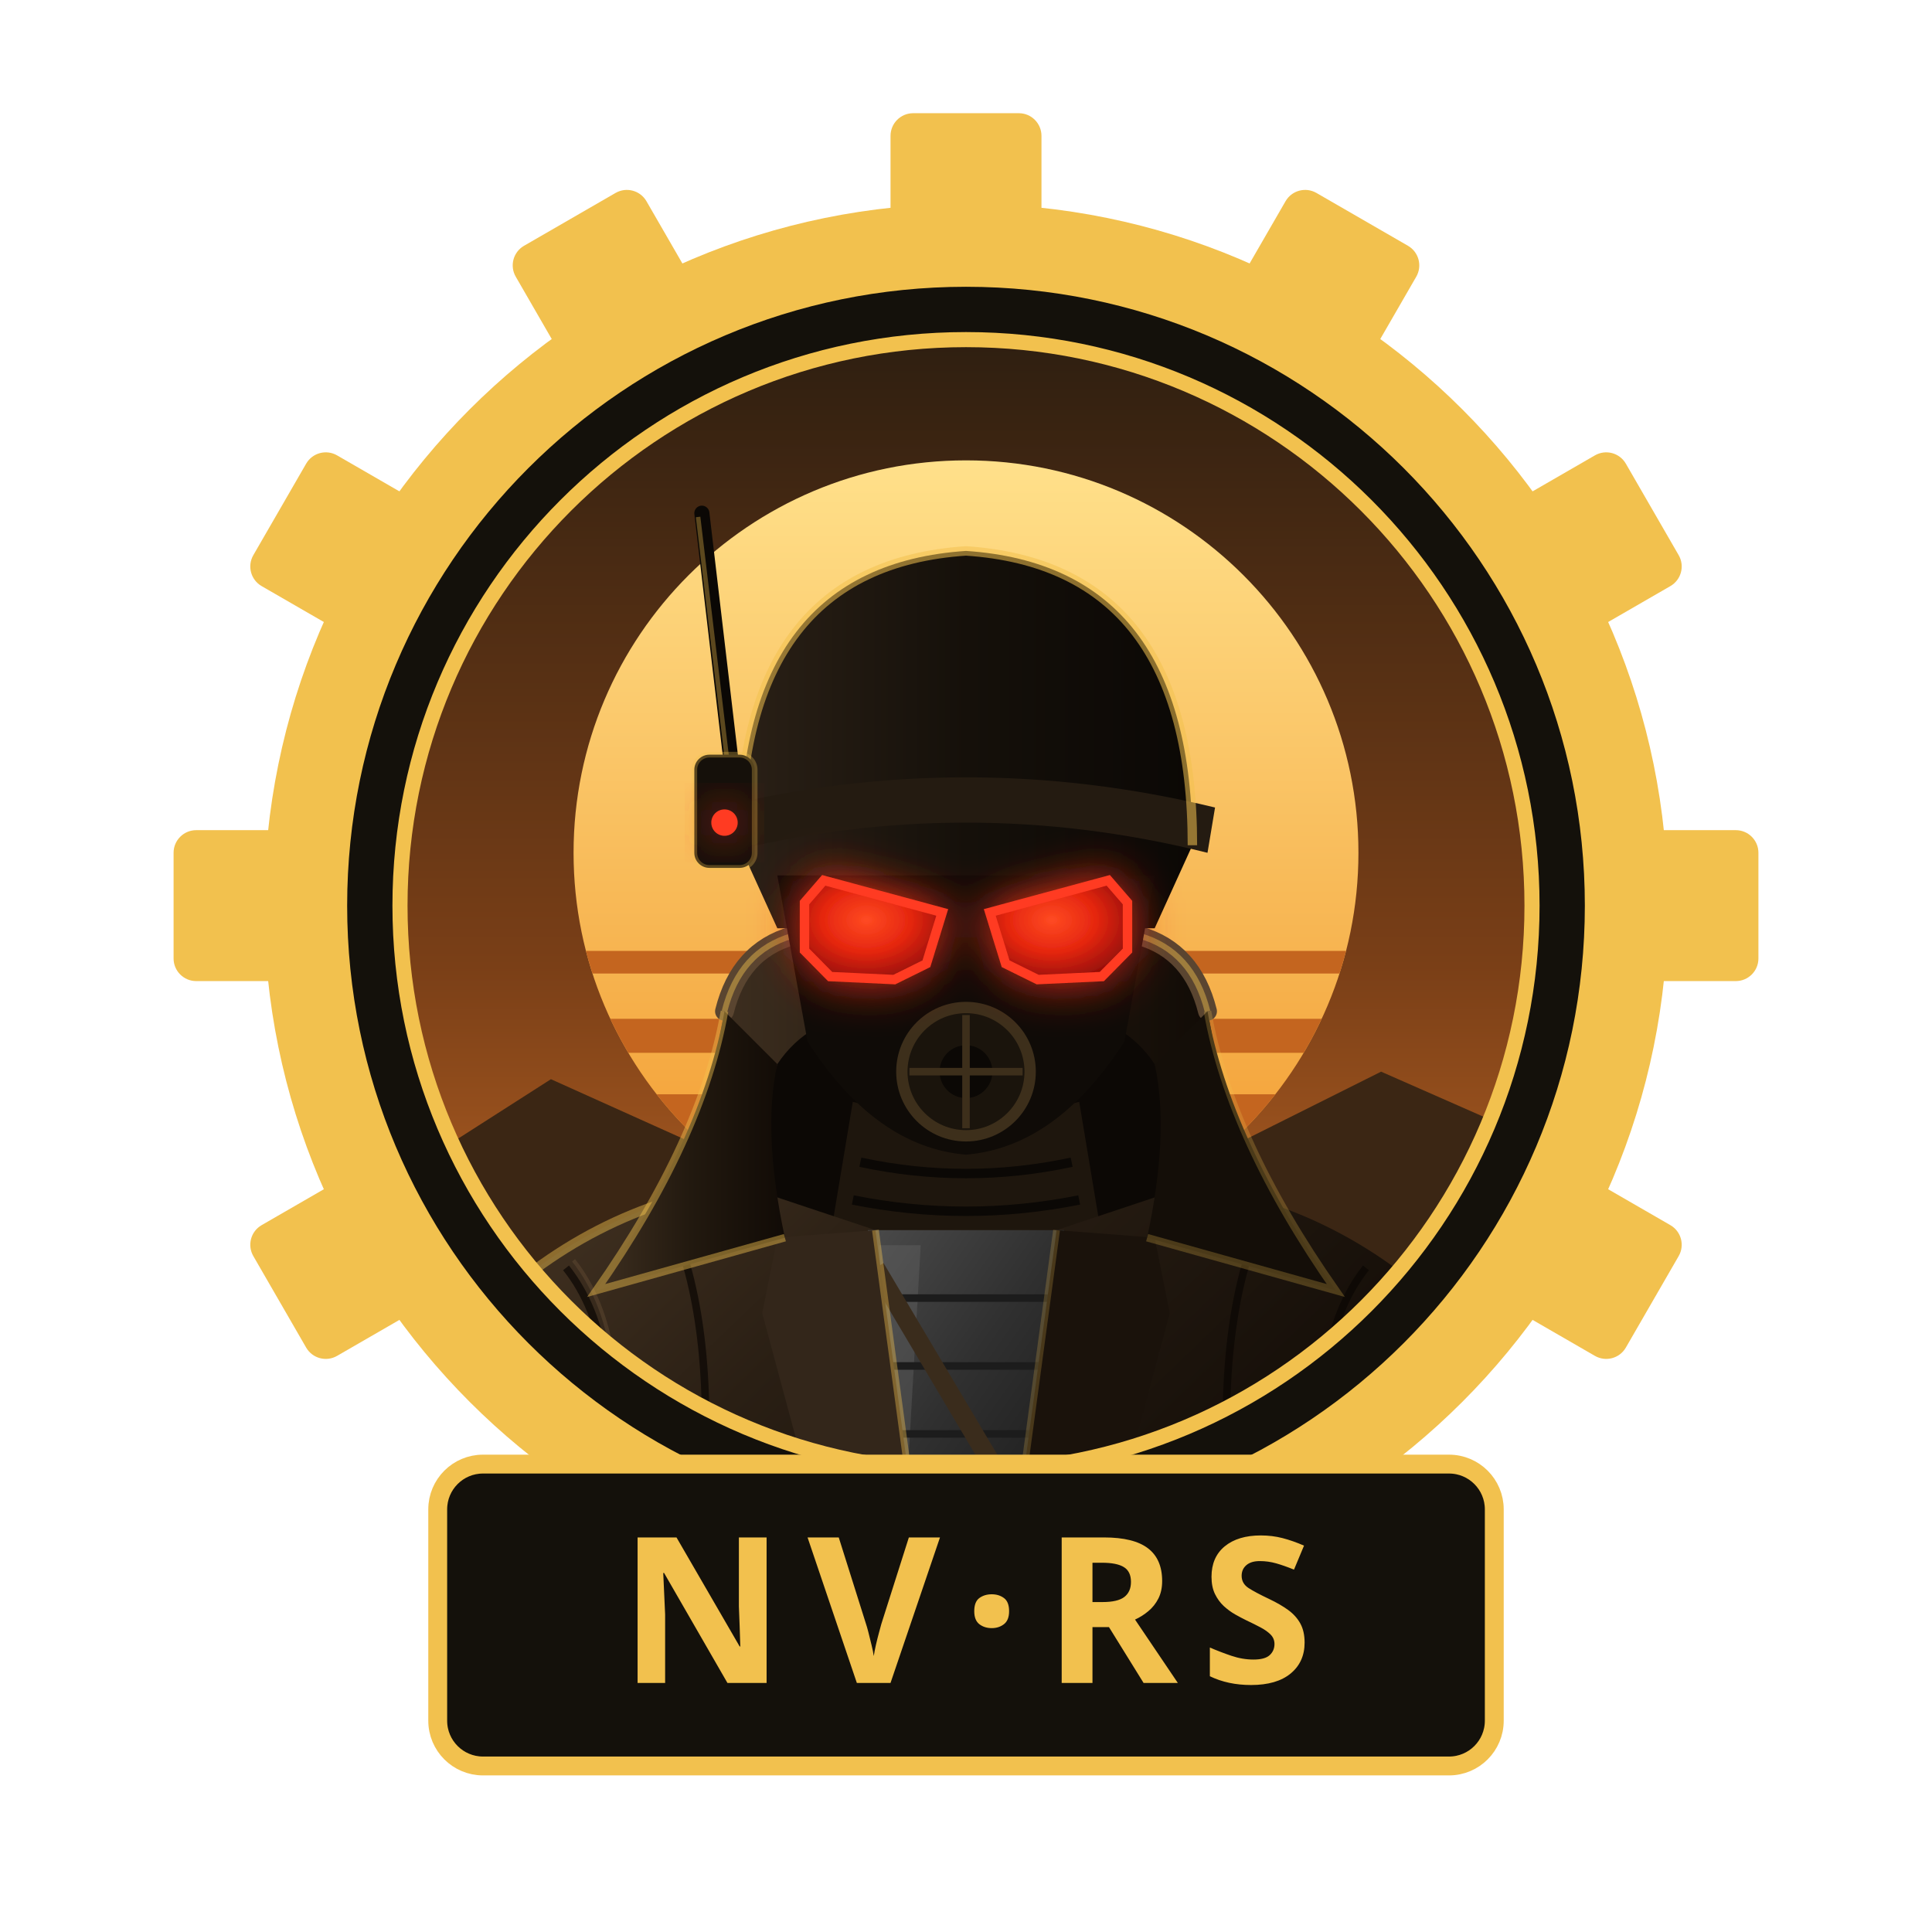
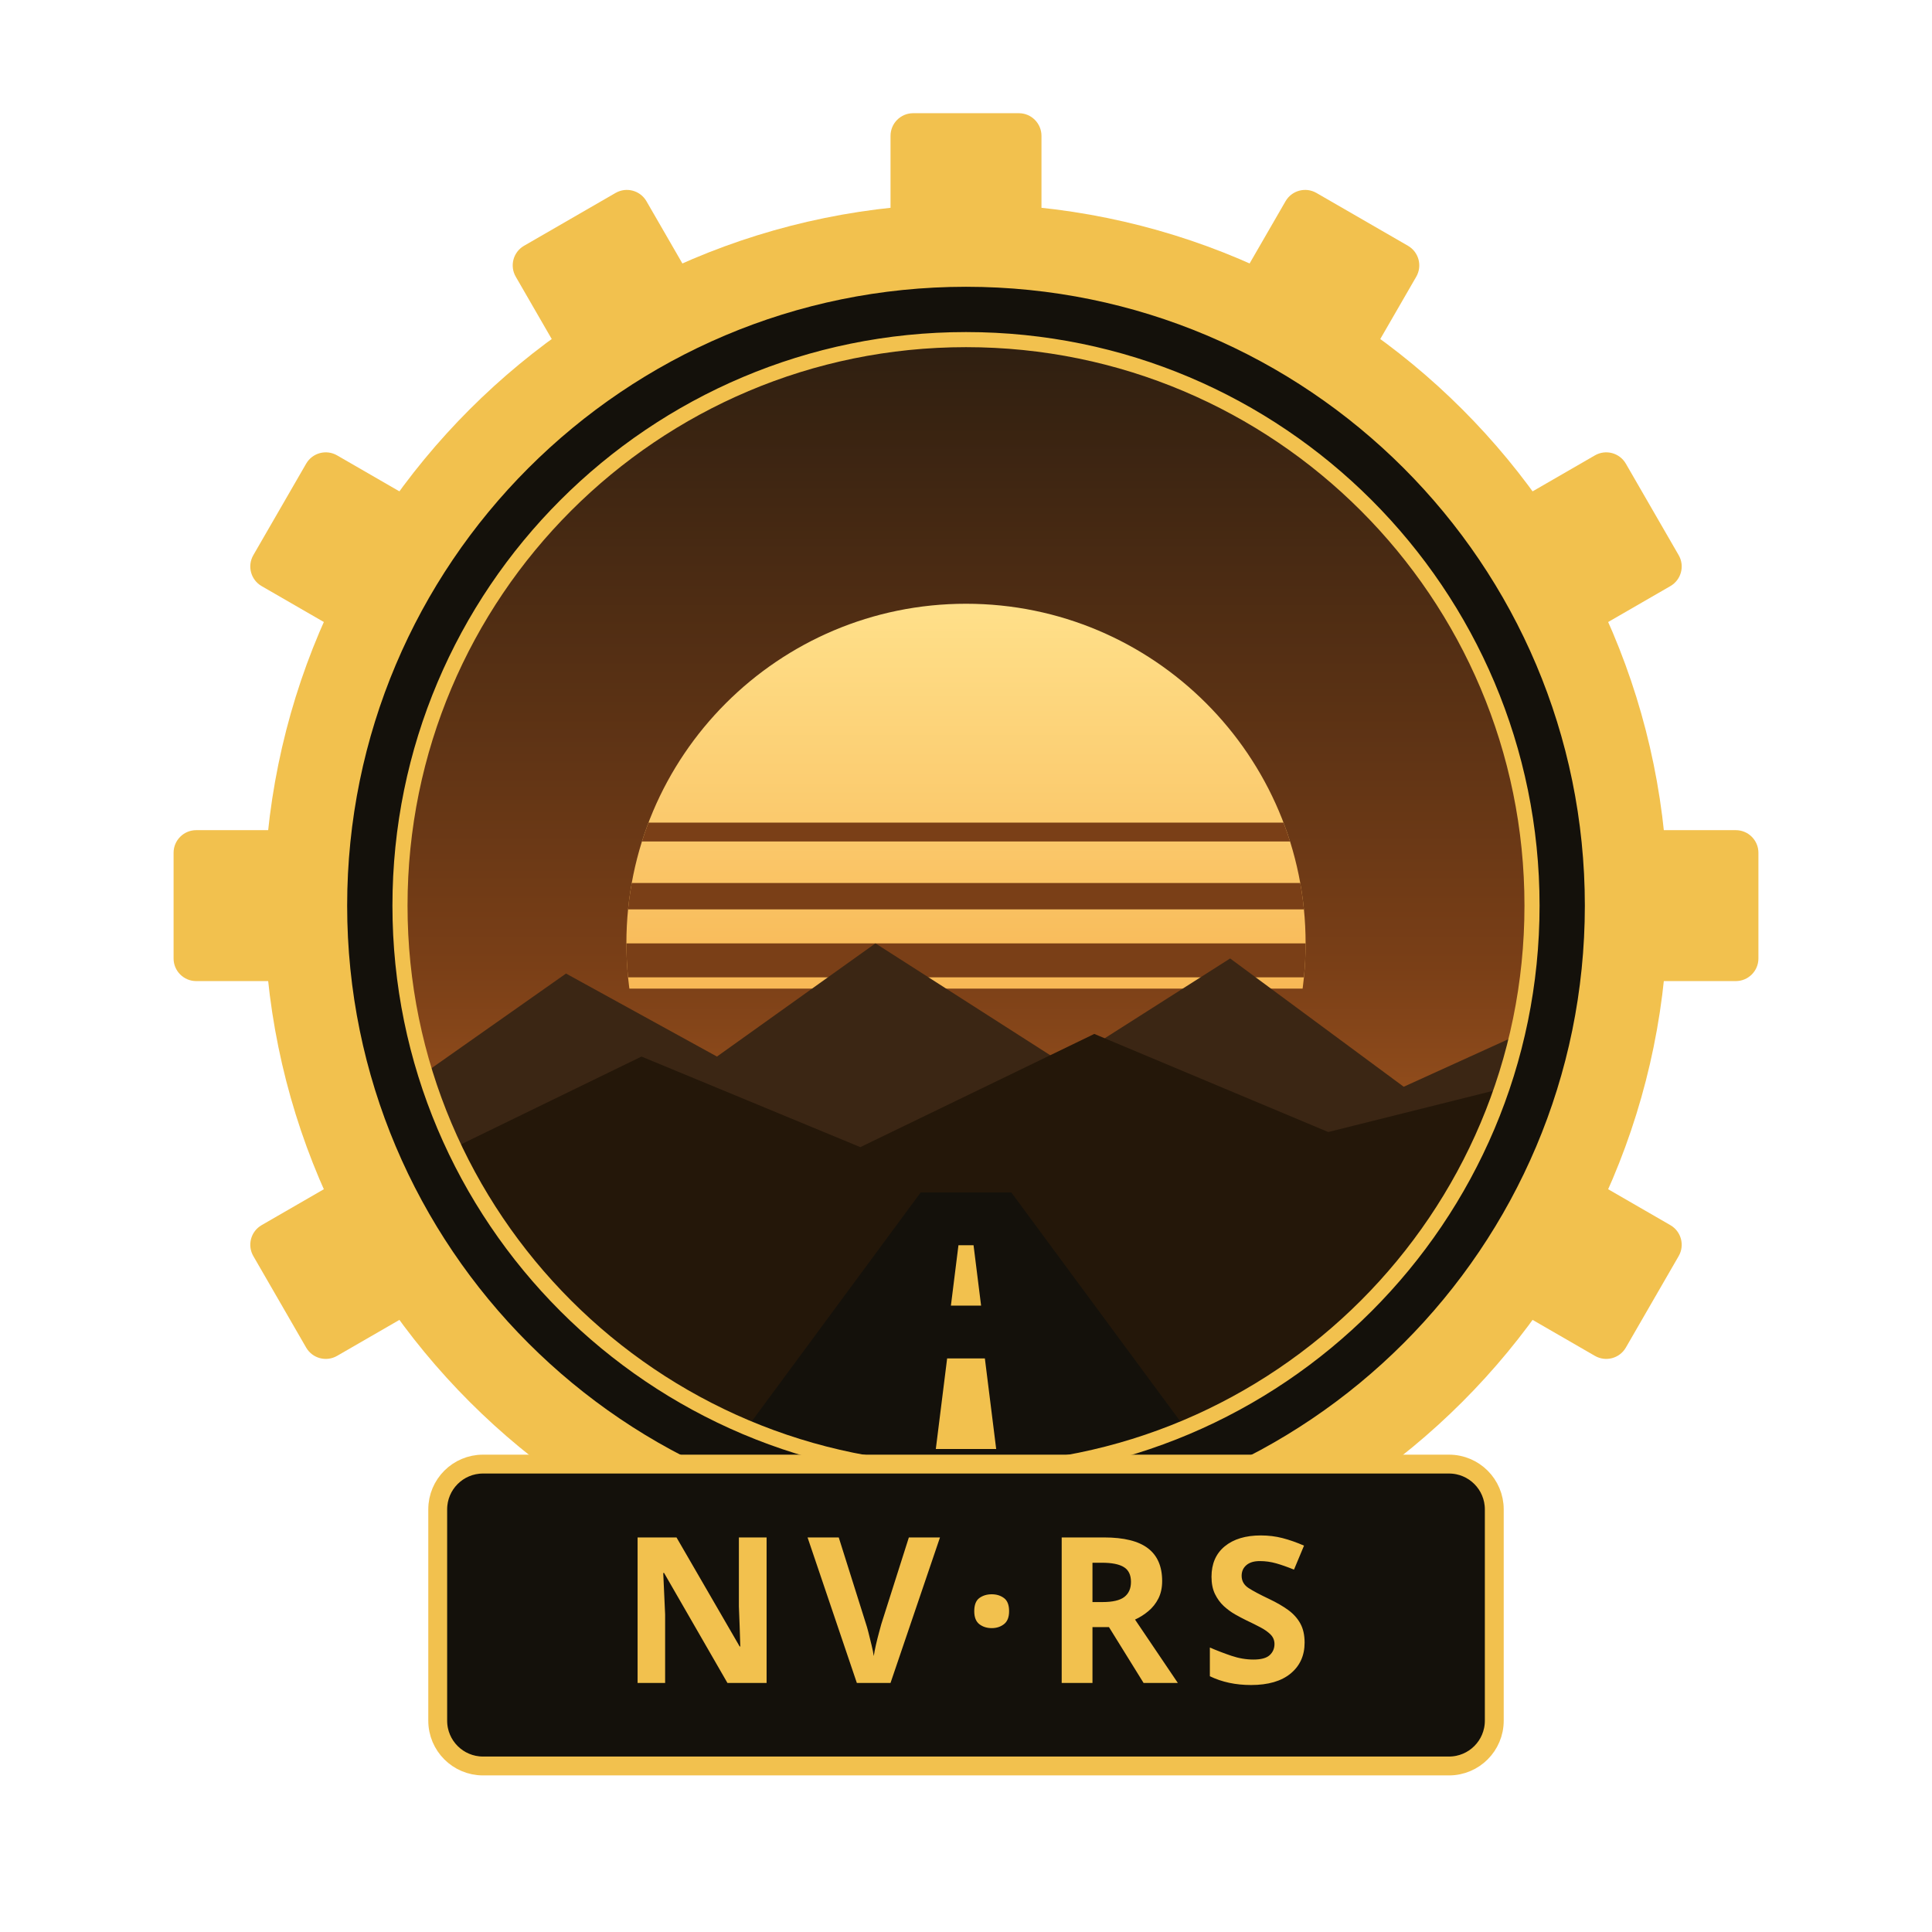
- <svg xmlns="http://www.w3.org/2000/svg" width="512" height="512" viewBox="0 0 512 512" role="img" aria-label="nv-rs logo with a Ranger">
+ <svg xmlns="http://www.w3.org/2000/svg" width="512" height="512" viewBox="0 0 512 512" role="img" aria-label="nv-rs logo">
  <defs>
    <linearGradient id="sky" x1="0" y1="0" x2="0" y2="1">
      <stop offset="0" stop-color="#2a1d10" />
      <stop offset="0.55" stop-color="#7a3f17" />
      <stop offset="1" stop-color="#d9772b" />
    </linearGradient>
    <linearGradient id="sun" x1="0" y1="0" x2="0" y2="1">
      <stop offset="0" stop-color="#ffe08a" />
      <stop offset="1" stop-color="#f29a2e" />
    </linearGradient>
-     <radialGradient id="lens" cx="0.45" cy="0.4" r="0.65">
-       <stop offset="0" stop-color="#ff4a22" />
-       <stop offset="0.5" stop-color="#e5260f" />
-       <stop offset="1" stop-color="#8f0d05" />
-     </radialGradient>
-     <linearGradient id="armor" x1="0" y1="0" x2="1" y2="0">
-       <stop offset="0" stop-color="#2a2016" />
-       <stop offset="0.5" stop-color="#15100a" />
-       <stop offset="1" stop-color="#0b0805" />
-     </linearGradient>
-     <linearGradient id="duster" x1="0" y1="0" x2="1" y2="0.3">
-       <stop offset="0" stop-color="#4a3826" />
-       <stop offset="0.45" stop-color="#2a1f14" />
-       <stop offset="1" stop-color="#120c07" />
-     </linearGradient>
-     <linearGradient id="collar" x1="0" y1="0" x2="1" y2="0">
-       <stop offset="0" stop-color="#3e2f20" />
-       <stop offset="0.5" stop-color="#22190f" />
-       <stop offset="1" stop-color="#110b06" />
-     </linearGradient>
-     <filter id="glow" x="-1" y="-1" width="3" height="3">
-       <feGaussianBlur stdDeviation="6" result="b" />
-       <feMerge>
-         <feMergeNode in="b" />
-         <feMergeNode in="SourceGraphic" />
-       </feMerge>
-     </filter>
-     <linearGradient id="vest" x1="0" y1="0" x2="1" y2="1">
-       <stop offset="0" stop-color="#4a4a4a" />
-       <stop offset="0.5" stop-color="#303030" />
-       <stop offset="1" stop-color="#1c1c1c" />
-     </linearGradient>
    <clipPath id="disc">
      <circle cx="256" cy="240" r="150" />
    </clipPath>
+     <clipPath id="sunhalf">
+       <rect x="0" y="0" width="512" height="262" />
+     </clipPath>
    <clipPath id="sunclip">
-       <circle cx="256" cy="226" r="104" />
+       <circle cx="256" cy="250" r="90" />
    </clipPath>
  </defs>
  <g fill="#f2c14e">
    <circle cx="256" cy="240" r="186" />
    <g id="tooth">
      <rect x="236" y="30" width="40" height="44" rx="6" />
    </g>
    <use href="#tooth" transform="rotate(30 256 240)" />
    <use href="#tooth" transform="rotate(60 256 240)" />
    <use href="#tooth" transform="rotate(90 256 240)" />
    <use href="#tooth" transform="rotate(120 256 240)" />
    <use href="#tooth" transform="rotate(150 256 240)" />
    <use href="#tooth" transform="rotate(180 256 240)" />
    <use href="#tooth" transform="rotate(210 256 240)" />
    <use href="#tooth" transform="rotate(240 256 240)" />
    <use href="#tooth" transform="rotate(270 256 240)" />
    <use href="#tooth" transform="rotate(300 256 240)" />
    <use href="#tooth" transform="rotate(330 256 240)" />
  </g>
  <circle cx="256" cy="240" r="164" fill="#14110b" />
  <g clip-path="url(#disc)">
    <rect x="96" y="80" width="320" height="320" fill="url(#sky)" />
-     <circle cx="256" cy="226" r="104" fill="url(#sun)" />
-     <g fill="#c4651f" clip-path="url(#sunclip)">
-       <rect x="140" y="252" width="232" height="6" />
-       <rect x="140" y="270" width="232" height="9" />
-       <rect x="140" y="290" width="232" height="12" />
+     <g clip-path="url(#sunhalf)">
+       <circle cx="256" cy="250" r="90" fill="url(#sun)" />
    </g>
-     <path d="M96 318 L146 286 L186 304 L222 290 L290 290 L326 304 L366 284 L416 306 L416 400 L96 400 Z" fill="#3b2614" />
-     <path d="M190 332 Q186 296 192 268 Q196 252 210 248 Q256 242 302 248 Q316 252 320 268 Q326 296 322 332 Z" fill="url(#collar)" />
-     <path d="M192 268 Q196 252 210 248 Q256 242 302 248 Q316 252 320 268" fill="none" stroke="#5a4530" stroke-width="5" stroke-linecap="round" />
-     <path d="M192 268 Q196 252 210 248 Q256 242 302 248 Q316 252 320 268" fill="none" stroke="#f2c14e" stroke-opacity="0.45" stroke-width="1.5" />
-     <path d="M204 332 Q200 300 206 282 Q214 270 230 268 Q256 264 282 268 Q298 270 306 282 Q312 300 308 332 Z" fill="#0c0805" />
-     <path d="M226 292 Q256 300 286 292 L292 328 L220 328 Z" fill="#1e160d" />
-     <path d="M228 308 Q256 314 284 308 M226 318 Q256 324 286 318" fill="none" stroke="#0b0805" stroke-width="2.5" />
-     <path d="M108 400 L126 350 Q156 320 196 314 L232 326 L280 326 L316 314 Q356 320 386 350 L404 400 Z" fill="url(#duster)" />
-     <path d="M126 350 Q156 320 196 314" fill="none" stroke="#f2c14e" stroke-opacity="0.45" stroke-width="2.5" />
-     <path d="M150 336 Q166 356 160 400 M178 324 Q190 352 186 400 M362 336 Q346 356 352 400 M334 324 Q322 352 326 400" fill="none" stroke="#0a0604" stroke-opacity="0.7" stroke-width="2" />
-     <path d="M152 334 Q168 354 162 398" fill="none" stroke="#6a5038" stroke-opacity="0.4" stroke-width="1" />
-     <path d="M230 326 L282 326 L278 400 L234 400 Z" fill="url(#vest)" />
-     <path d="M233 330 L244 330 L240 400 L236 400 Z" fill="#6a6a6a" opacity="0.35" />
-     <path d="M234 344 L278 344 M236 362 L276 362 M238 380 L274 380" stroke="#1c1c1c" stroke-width="2" />
-     <path d="M232 336 L270 400" stroke="#3a2c1c" stroke-width="5" />
-     <path d="M206 328 L232 326 L242 400 L216 400 L202 348 Z" fill="#33261a" />
-     <path d="M306 328 L280 326 L270 400 L296 400 L310 348 Z" fill="#1a120b" />
-     <path d="M232 326 L242 400" fill="none" stroke="#f2c14e" stroke-opacity="0.4" stroke-width="1.8" />
-     <path d="M280 326 L270 400" fill="none" stroke="#f2c14e" stroke-opacity="0.22" stroke-width="1.8" />
-     <path d="M192 268 Q186 302 158 342 L208 328 Q202 300 206 282 Z" fill="url(#collar)" />
-     <path d="M320 268 Q326 302 354 342 L304 328 Q310 300 306 282 Z" fill="#140e08" />
-     <path d="M192 268 Q186 302 158 342 L208 328" fill="none" stroke="#f2c14e" stroke-opacity="0.45" stroke-width="2" />
-     <path d="M320 268 Q326 302 354 342 L304 328" fill="none" stroke="#f2c14e" stroke-opacity="0.25" stroke-width="2" />
-     <path d="M196 224 Q196 150 256 146 Q316 150 316 224 L306 246 L206 246 Z" fill="url(#armor)" />
-     <path d="M190 214 Q256 198 322 214 L320 226 Q256 210 192 226 Z" fill="#241b11" />
-     <path d="M196 224 Q196 150 256 146 Q316 150 316 224" fill="none" stroke="#f2c14e" stroke-opacity="0.55" stroke-width="2.5" />
-     <path d="M194 204 L186 136" stroke="#0b0805" stroke-width="4" stroke-linecap="round" />
-     <path d="M193 204 L185 137" stroke="#f2c14e" stroke-opacity="0.35" stroke-width="1.2" />
-     <rect x="184" y="200" width="16" height="30" rx="4" fill="#15100a" stroke="#f2c14e" stroke-opacity="0.3" stroke-width="1.5" />
-     <circle cx="192" cy="218" r="3.5" fill="#ff3a24" filter="url(#glow)" />
-     <path d="M206 232 L306 232 L298 276 Q280 304 256 306 Q232 304 214 276 Z" fill="#0f0b07" />
-     <circle cx="256" cy="284" r="17" fill="#1a140c" stroke="#3d2f1b" stroke-width="3" />
-     <circle cx="256" cy="284" r="7" fill="#0b0805" />
-     <path d="M241 284 L271 284 M256 269 L256 299" stroke="#3d2f1b" stroke-width="2" />
-     <g filter="url(#glow)">
-       <path d="M218.3 233.3 L249.7 241.8 L245.5 255.4 L237 259.6 L220 258.8 L213.2 251.9 L213.2 239.2 Z" fill="url(#lens)" stroke="#ff3a24" stroke-width="2.5" />
-       <path d="M293.7 233.3 L262.3 241.8 L266.5 255.4 L275 259.6 L292 258.8 L298.8 251.9 L298.8 239.2 Z" fill="url(#lens)" stroke="#ff3a24" stroke-width="2.5" />
+     <g fill="#7a3f17" clip-path="url(#sunclip)">
+       <rect x="160" y="218" width="192" height="5" />
+       <rect x="160" y="234" width="192" height="7" />
+       <rect x="160" y="250" width="192" height="9" />
    </g>
+     <path d="M96 296 L150 258 L190 280 L232 250 L282 282 L326 254 L372 288 L416 268 L416 400 L96 400 Z" fill="#3b2614" />
+     <path d="M96 316 L170 280 L228 304 L290 274 L352 300 L416 284 L416 400 L96 400 Z" fill="#241709" />
+     <path d="M244 316 L268 316 L330 400 L182 400 Z" fill="#14110b" />
+     <path d="M254 330 L258 330 L260 346 L252 346 Z M251 360 L261 360 L264 384 L248 384 Z" fill="#f2c14e" />
  </g>
  <circle cx="256" cy="240" r="150" fill="none" stroke="#f2c14e" stroke-width="4" />
  <rect x="116" y="388" width="280" height="80" rx="12" fill="#14110b" stroke="#f2c14e" stroke-width="5" />
  <text x="256" y="446" text-anchor="middle" font-family="'Arial Black', 'Segoe UI Black', Impact, sans-serif" font-weight="900" font-size="54" letter-spacing="6" fill="#f2c14e">NV·RS</text>
</svg>
